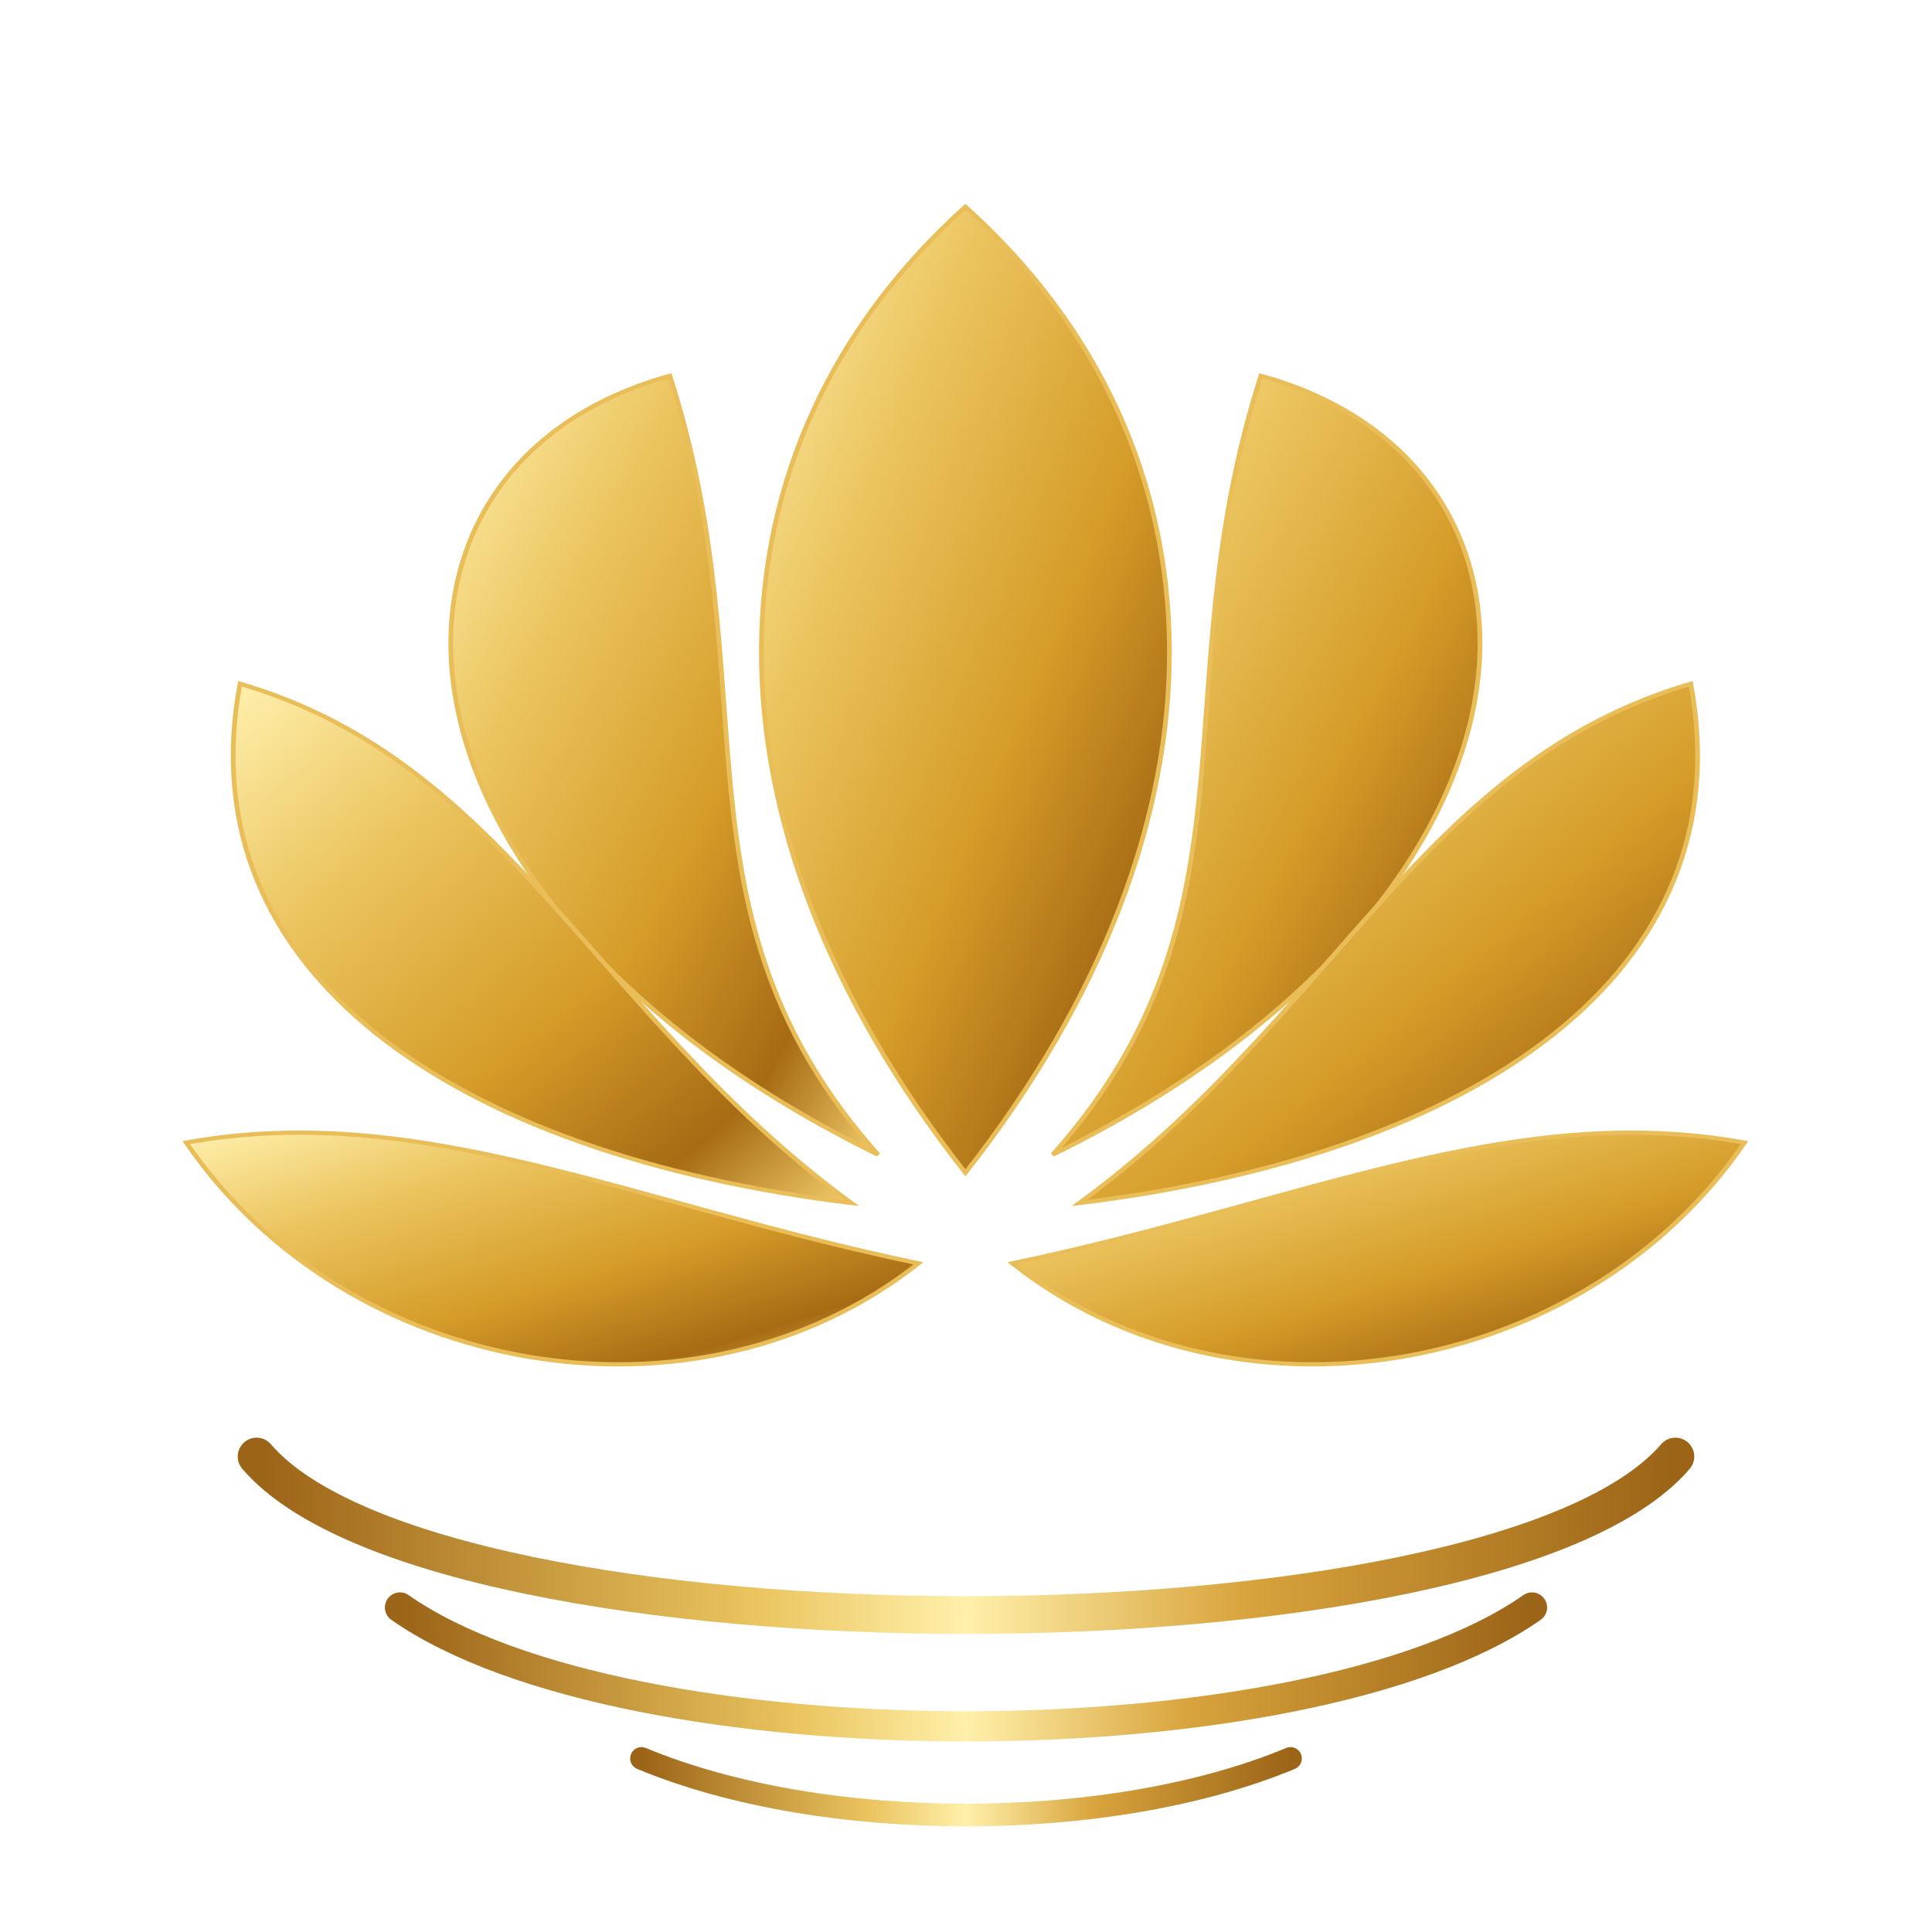
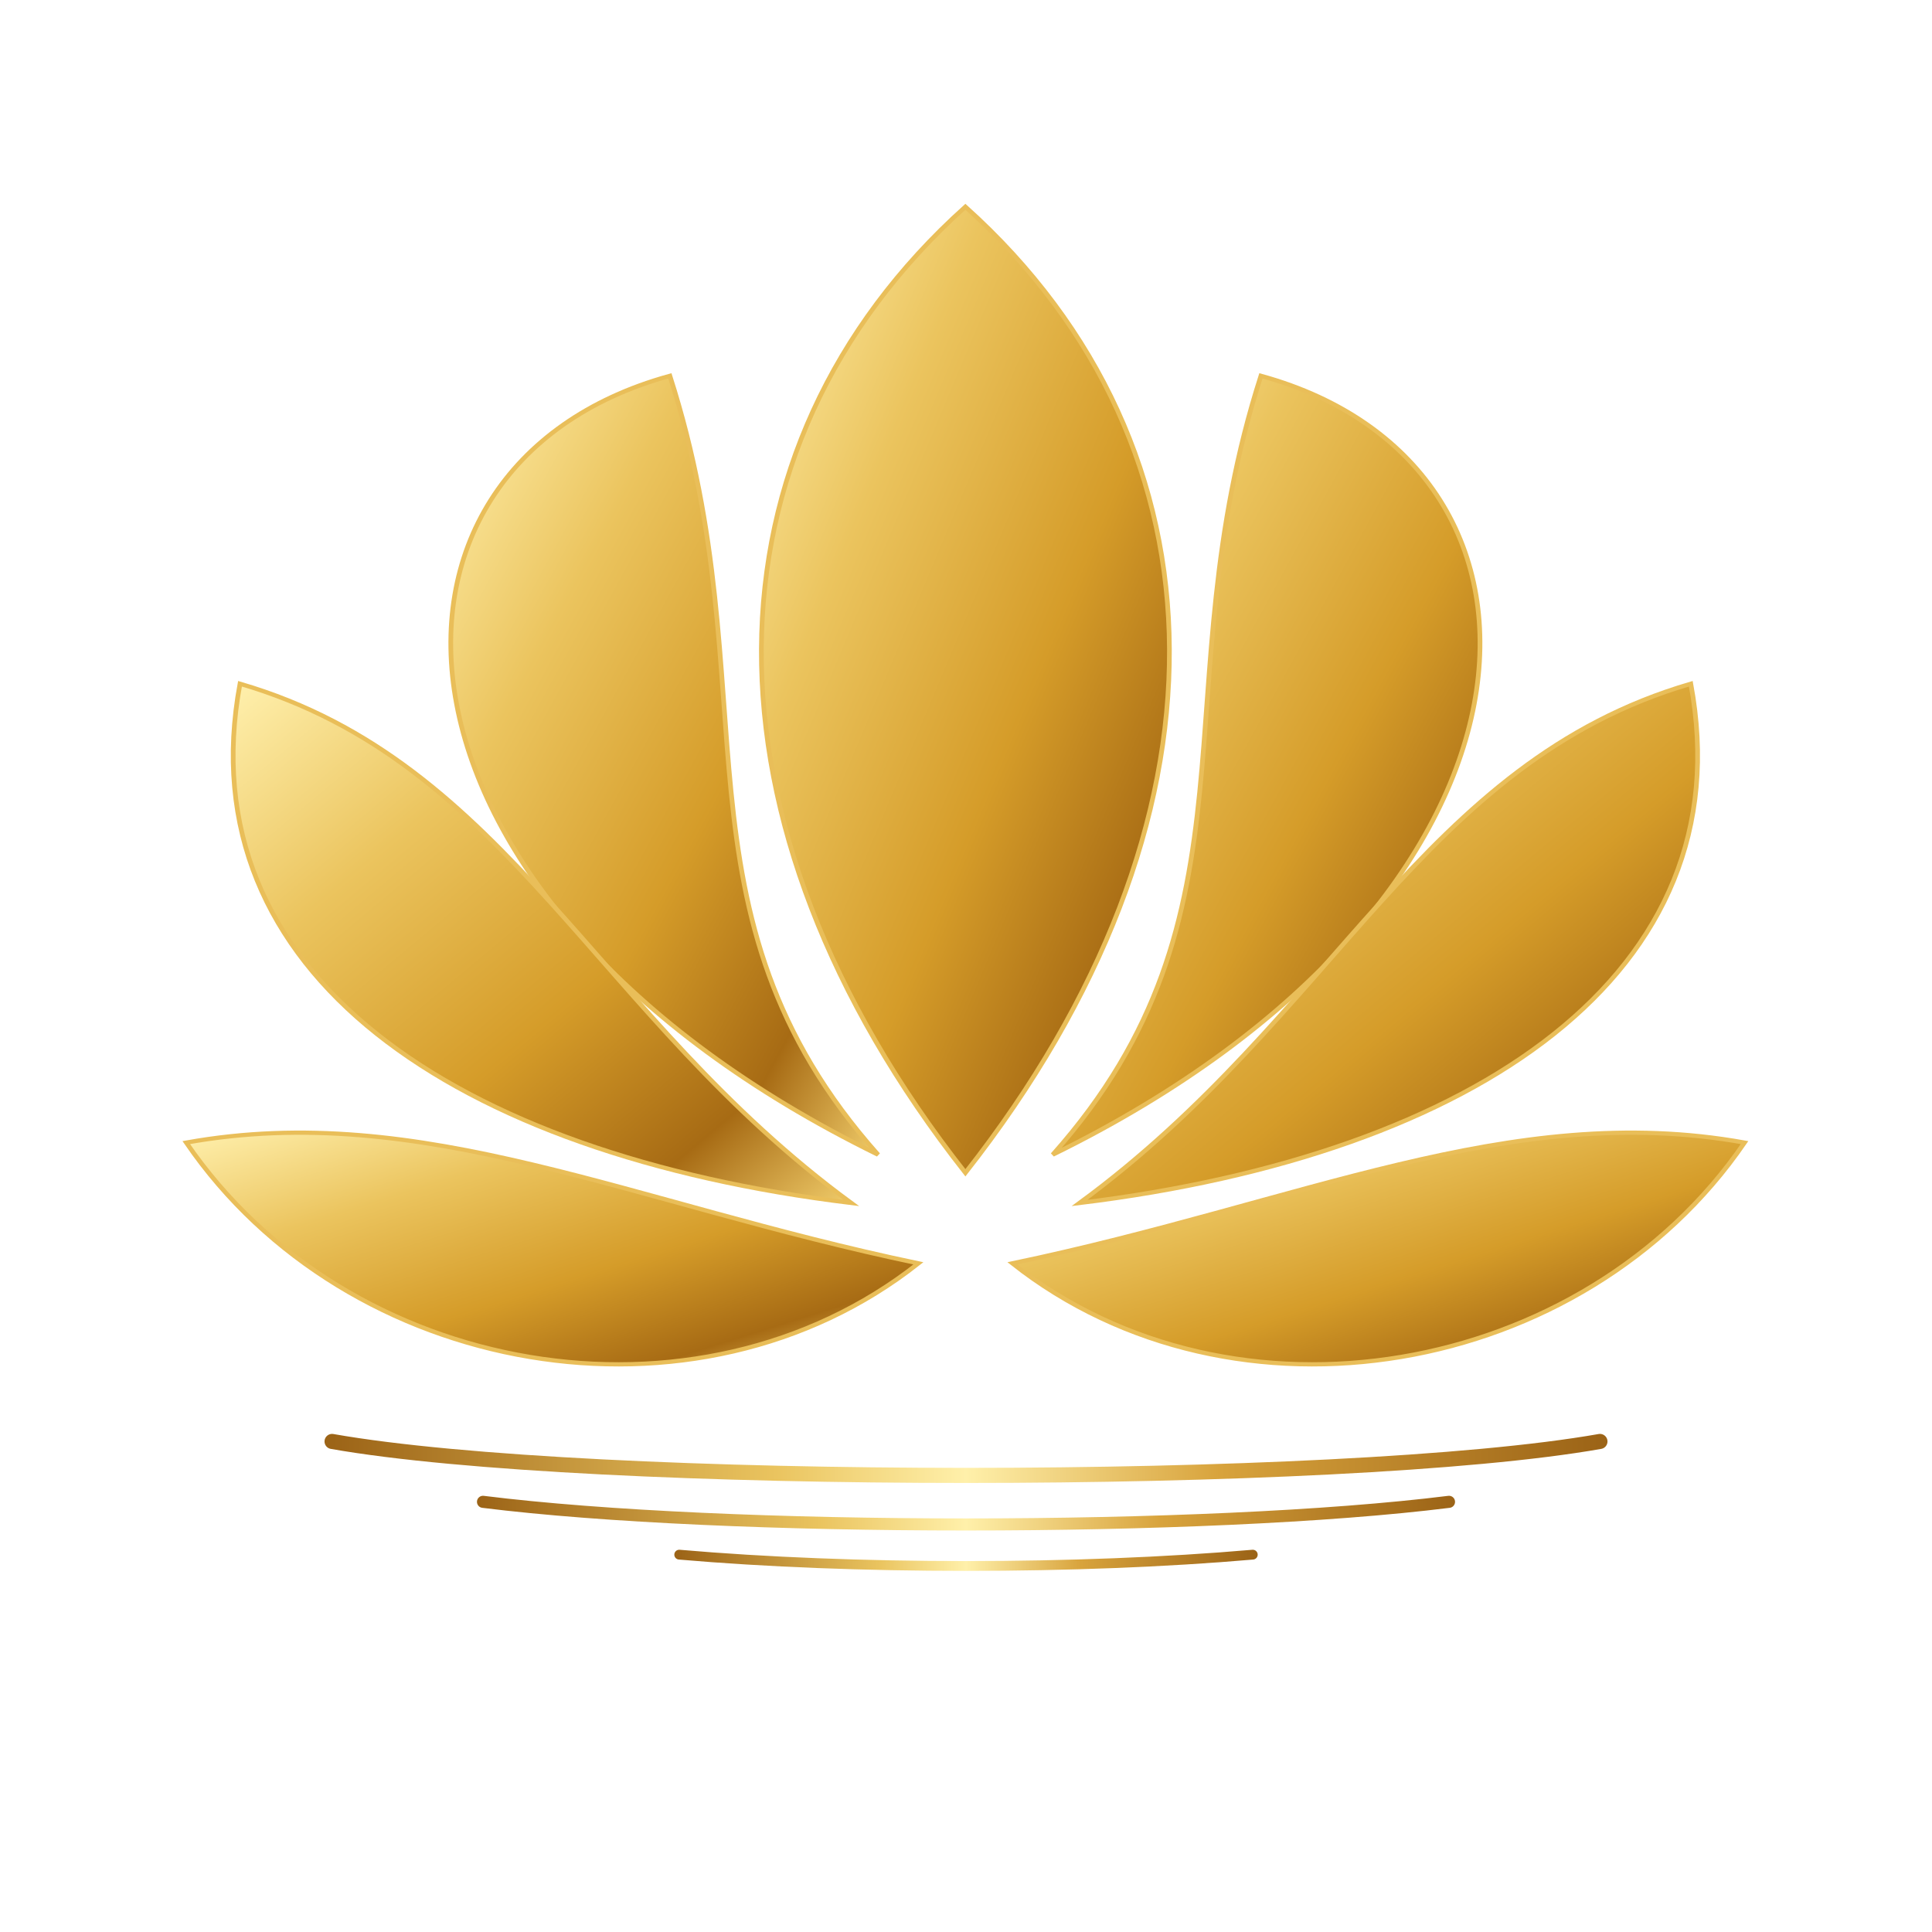
<svg xmlns="http://www.w3.org/2000/svg" viewBox="0 0 256 256">
  <defs>
    <linearGradient id="petal" x1="0" y1="0" x2="1" y2="1">
      <stop stop-color="#FFF0AD" />
      <stop offset=".28" stop-color="#EBC45E" />
      <stop offset=".58" stop-color="#D59C29" />
      <stop offset=".82" stop-color="#A76B14" />
      <stop offset="1" stop-color="#F0CC6A" />
    </linearGradient>
    <linearGradient id="water" x1="0" y1="0" x2="1" y2="0">
      <stop stop-color="#9C6417" />
      <stop offset=".35" stop-color="#EAC45F" />
      <stop offset=".5" stop-color="#FFF0AA" />
      <stop offset=".7" stop-color="#D8A33C" />
      <stop offset="1" stop-color="#9C6417" />
    </linearGradient>
  </defs>
  <g transform="translate(14 5) scale(.89 .80)" fill="url(#petal)" stroke="#E9BE59" stroke-width=".7">
    <path d="M128 28 C88 68 87 130 128 188 C169 130 168 68 128 28 Z" />
    <path d="M84 56 C35 71 38 143 115 185 C83 145 99 108 84 56 Z" />
    <path d="M172 56 C221 71 218 143 141 185 C173 145 157 108 172 56 Z" />
    <path d="M20 107 C12 155 52 185 111 193 C73 162 60 120 20 107 Z" />
    <path d="M236 107 C244 155 204 185 145 193 C183 162 196 120 236 107 Z" />
    <path d="M12 183 C36 222 88 232 121 203 C78 193 47 176 12 183 Z" />
    <path d="M244 183 C220 222 168 232 135 203 C178 193 209 176 244 183 Z" />
  </g>
  <g fill="none" stroke="url(#water)" stroke-linecap="round">
-     <path d="M34 193 C58 221 198 221 222 193" stroke-width="5" />
-     <path d="M53 213 C83 234 173 234 203 213" stroke-width="4" />
-     <path d="M85 233 C109 243 147 243 171 233" stroke-width="3" />
+     <path d="M44 191 C78 197 178 197 212 191" stroke-width="2" />
+     <path d="M64 199 C96 203 160 203 192 199" stroke-width="1.6" />
+     <path d="M90 206 C113 208 143 208 166 206" stroke-width="1.3" />
  </g>
</svg>
